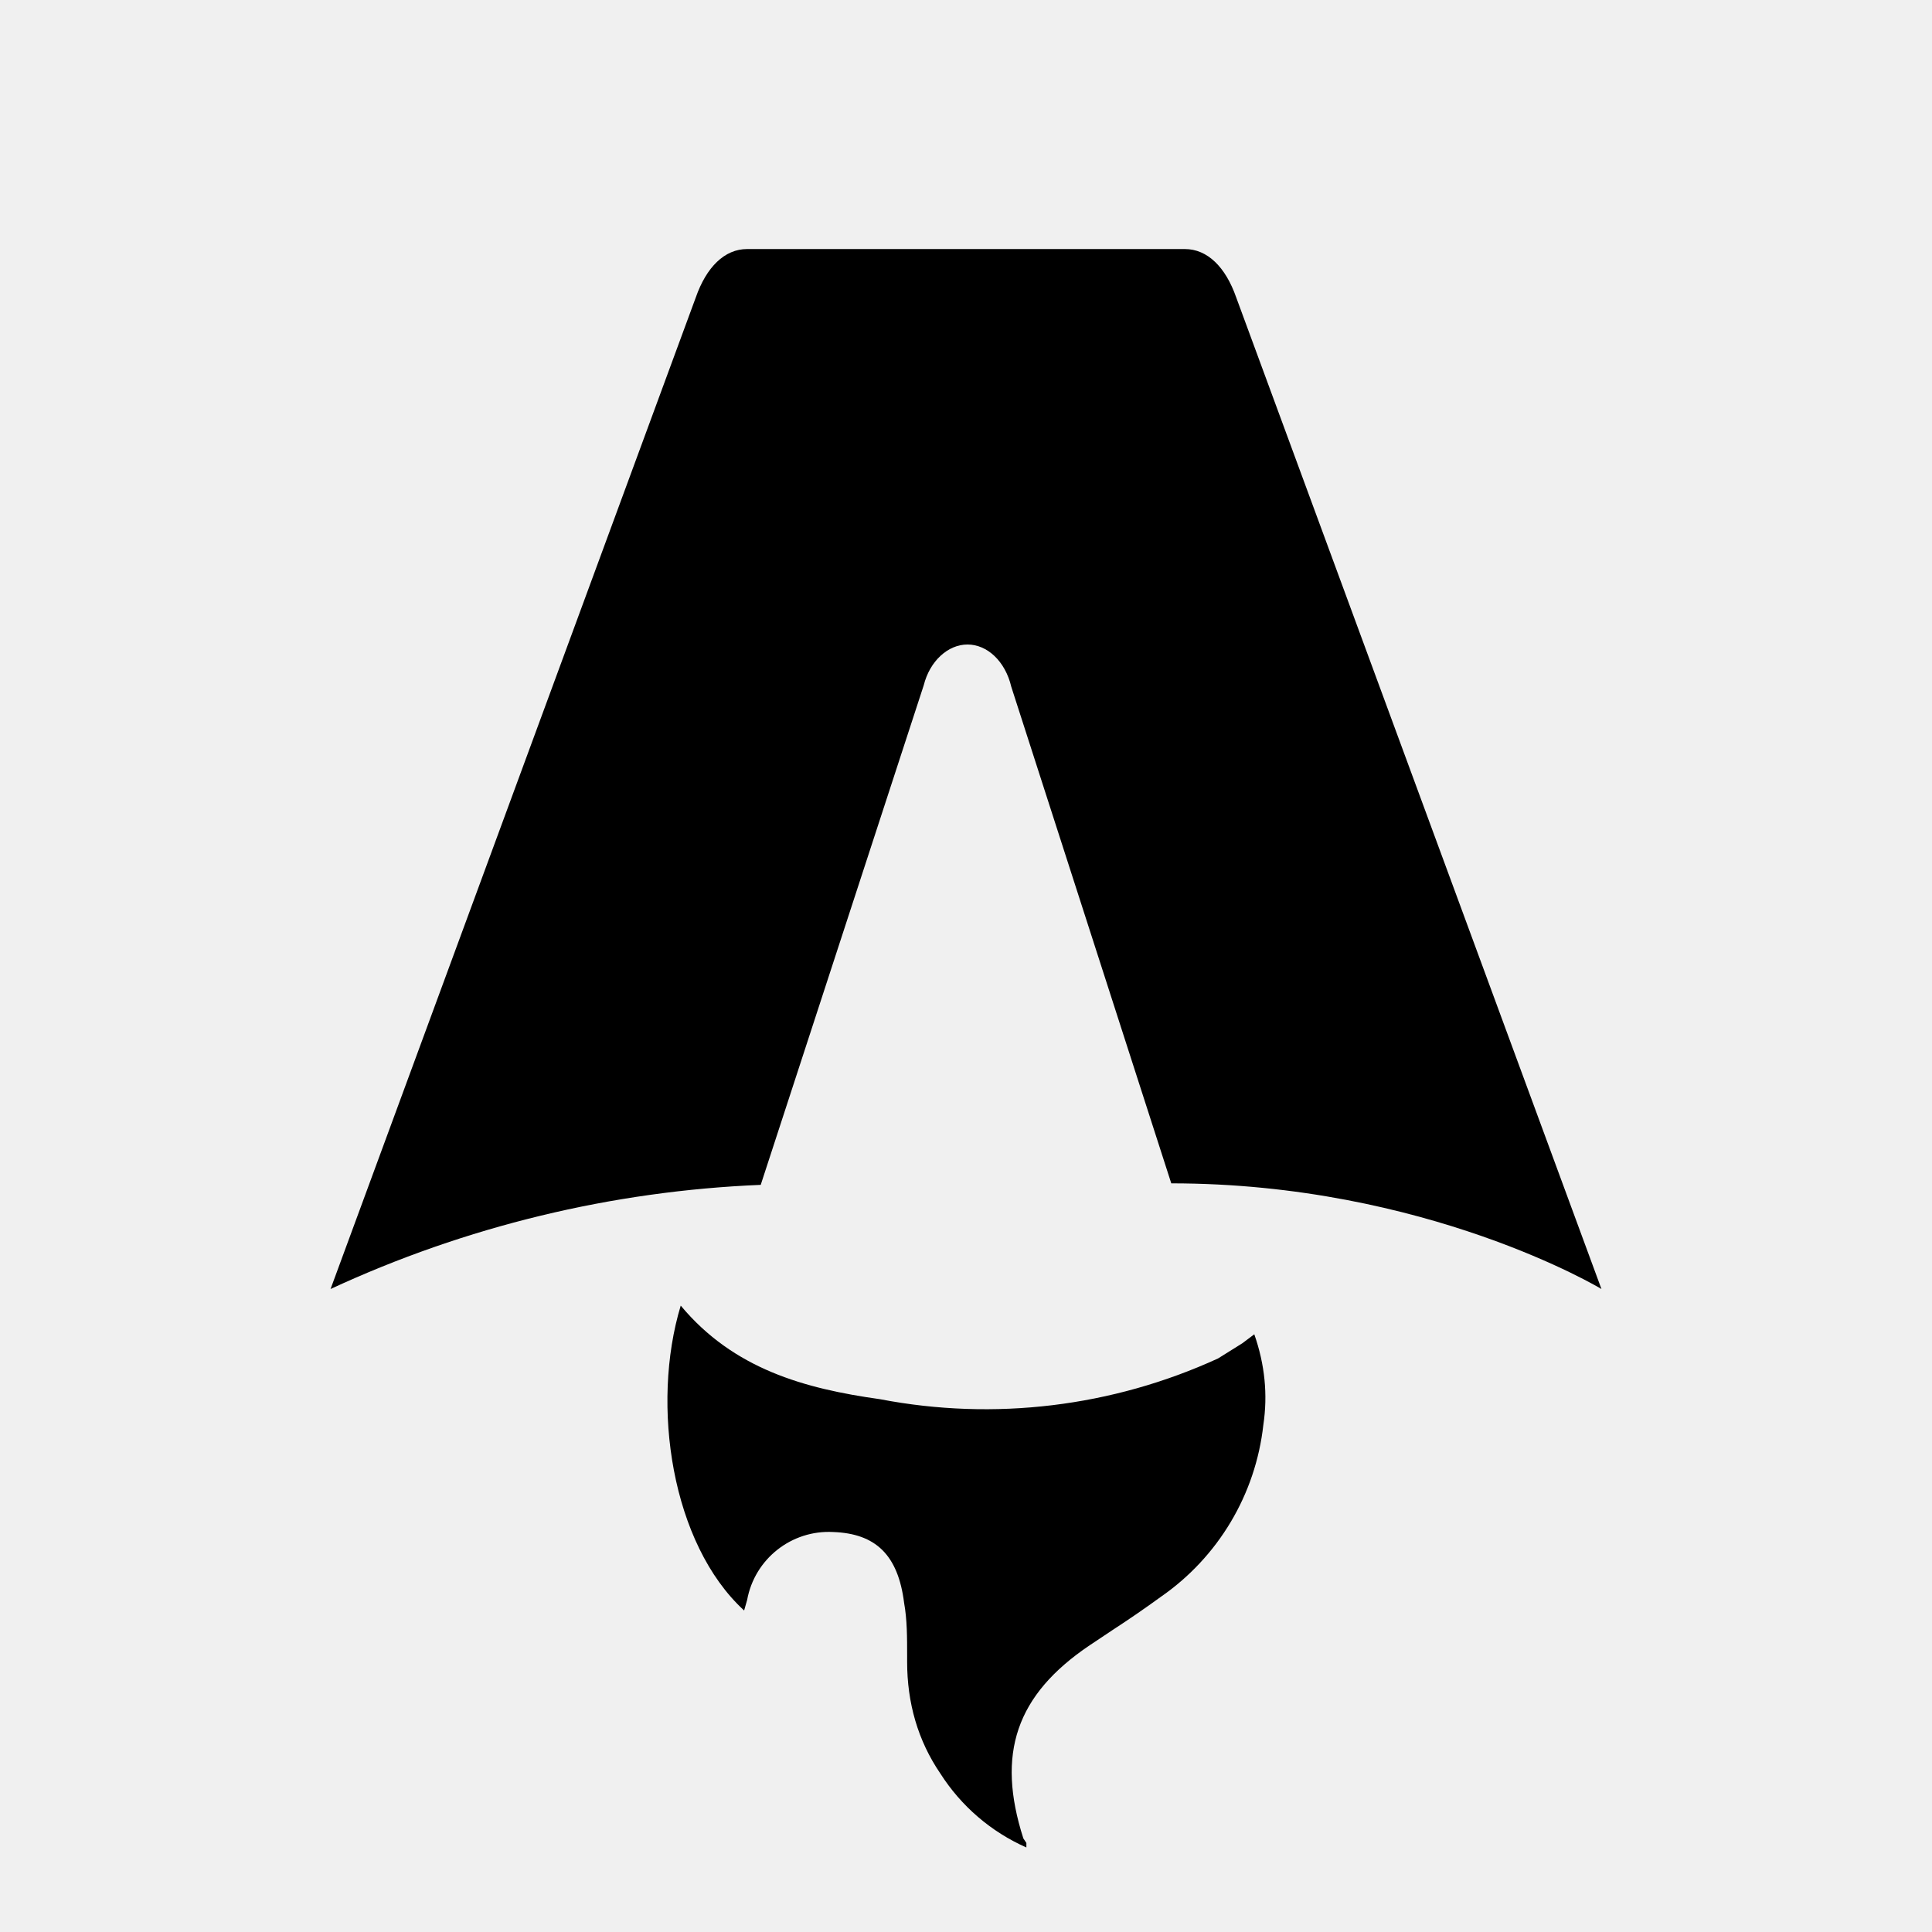
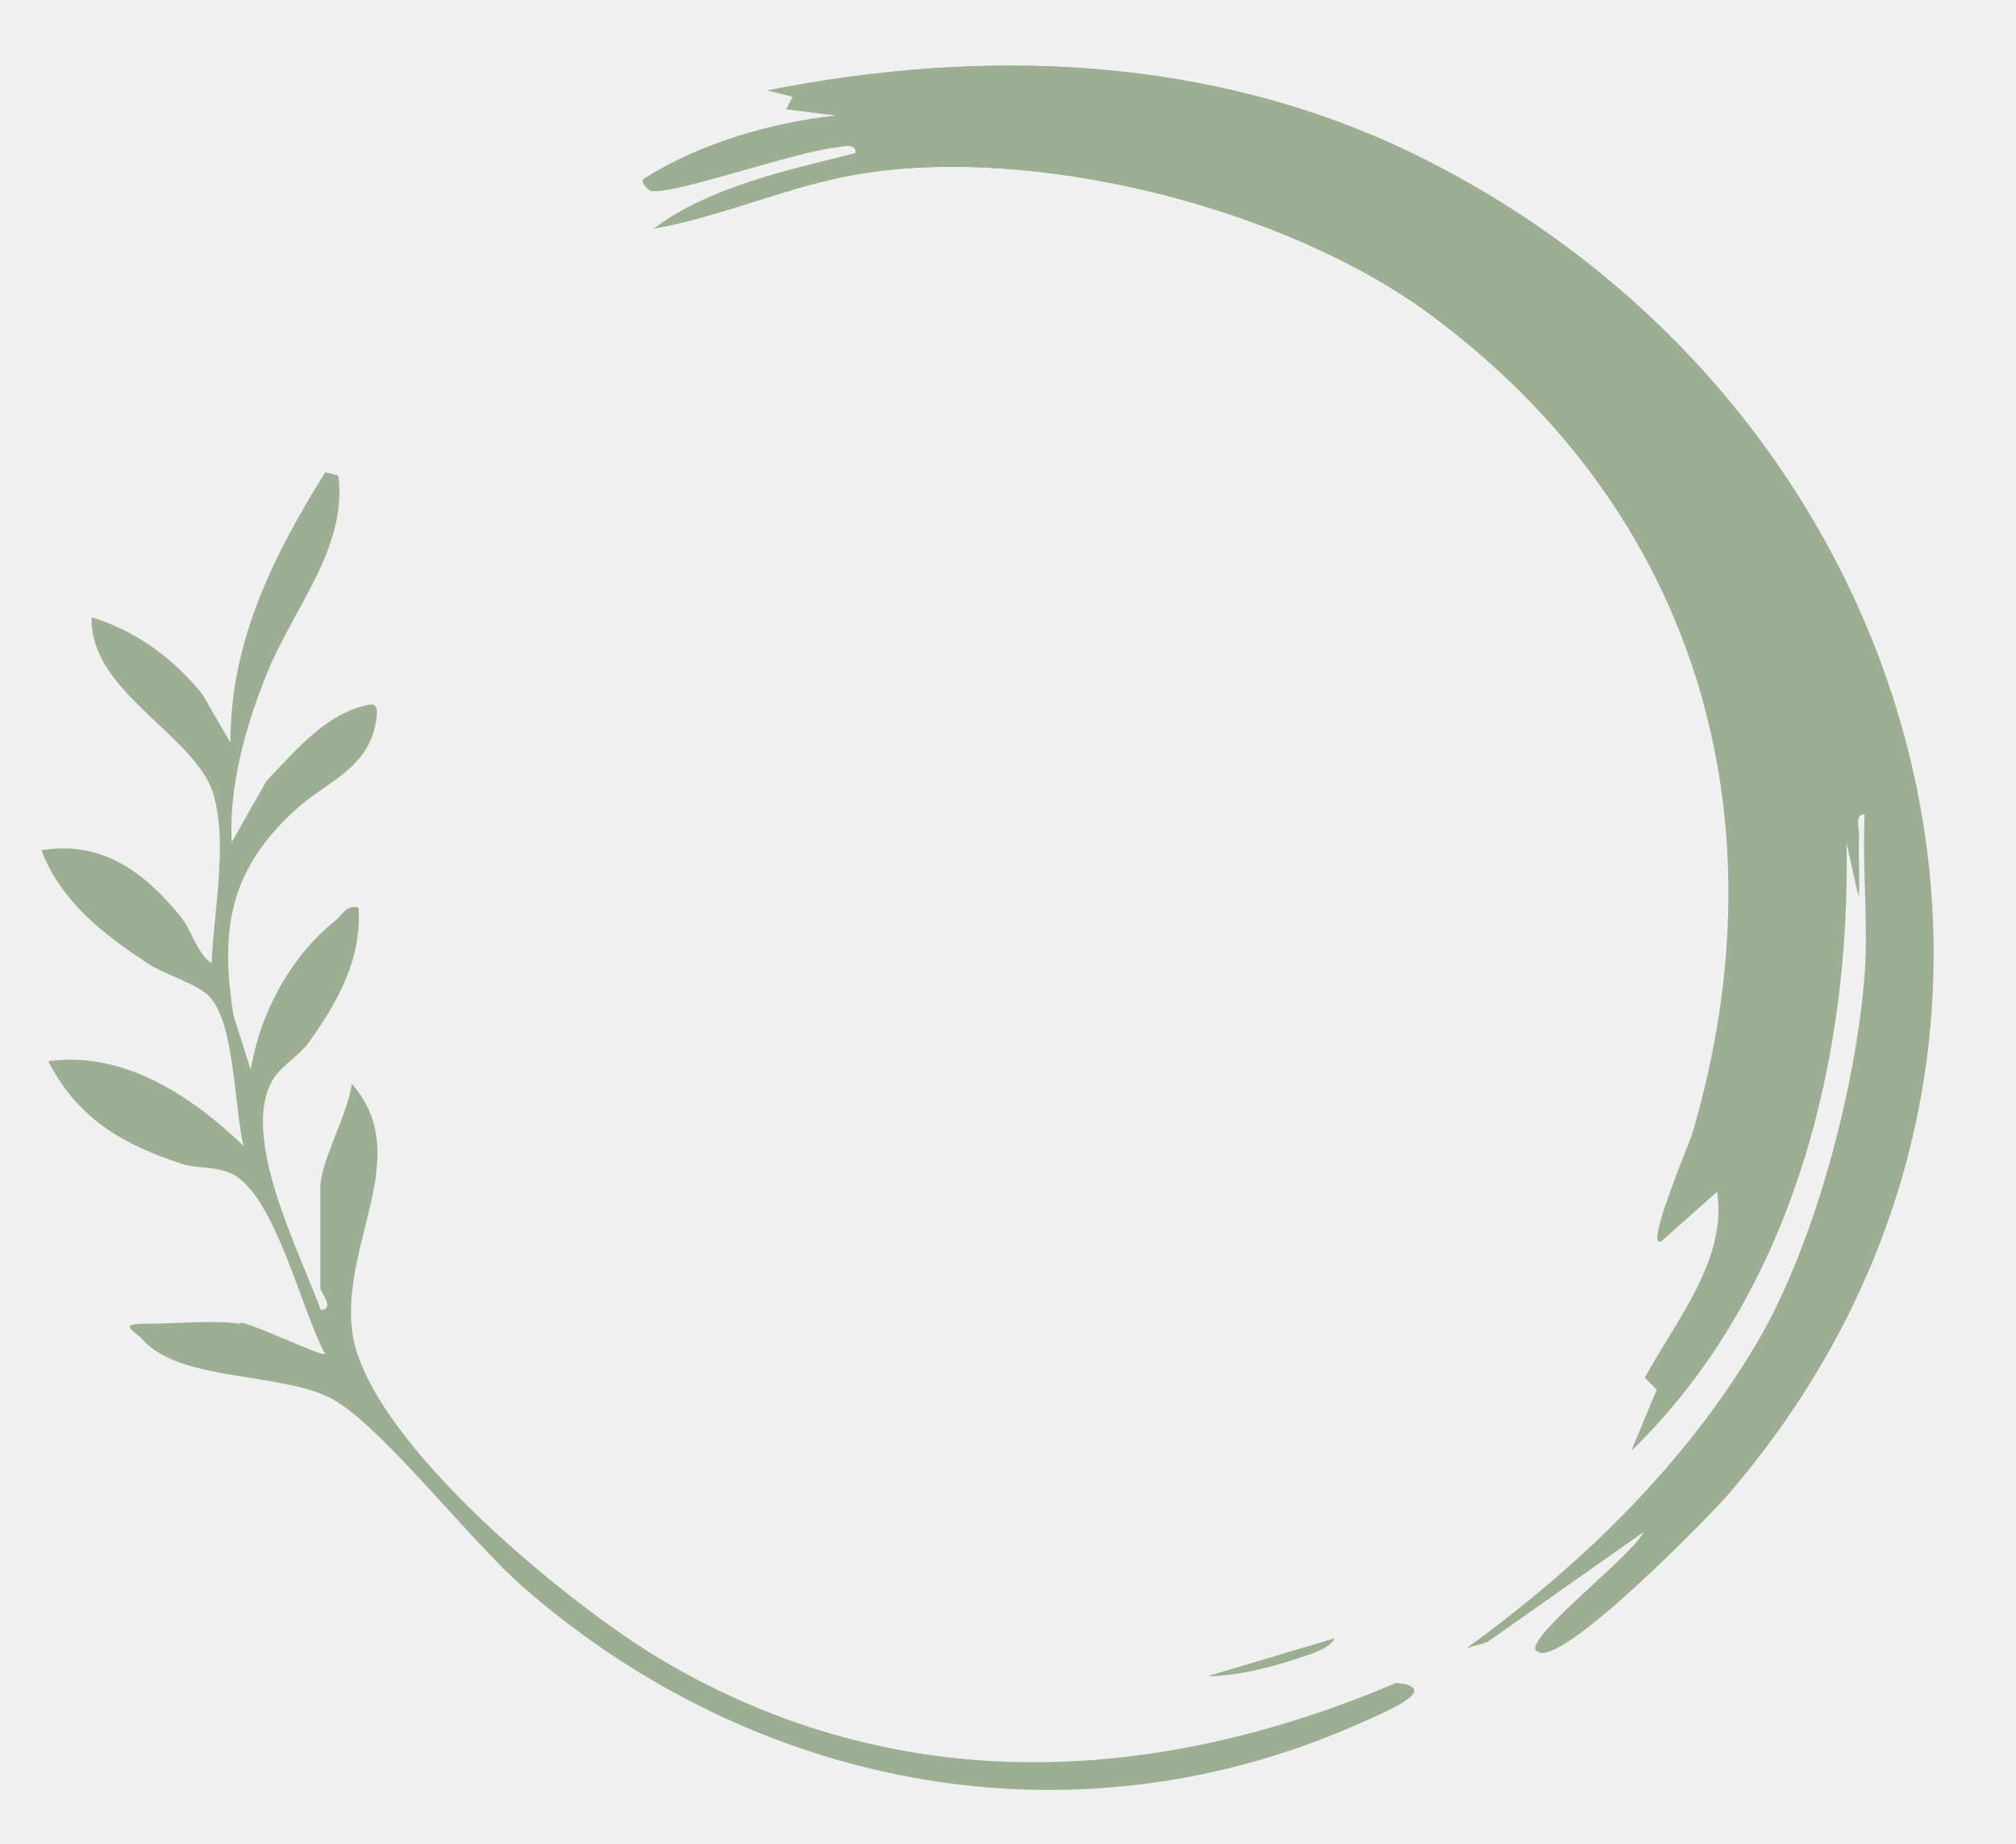
- <svg xmlns="http://www.w3.org/2000/svg" fill="none" viewBox="0 0 128 128">
-   <path d="M50.4 78.5a75.1 75.1 0 0 0-28.5 6.9l24.2-65.7c.7-2 1.9-3.2 3.4-3.2h29c1.5 0 2.7 1.2 3.4 3.2l24.2 65.7s-11.6-7-28.5-7L67 45.5c-.4-1.7-1.6-2.8-2.9-2.8-1.3 0-2.5 1.1-2.9 2.7L50.4 78.5Zm-1.1 28.2Zm-4.2-20.2c-2 6.6-.6 15.8 4.2 20.2a17.5 17.5 0 0 1 .2-.7 5.5 5.5 0 0 1 5.7-4.5c2.8.1 4.3 1.5 4.7 4.7.2 1.1.2 2.3.2 3.5v.4c0 2.7.7 5.2 2.2 7.4a13 13 0 0 0 5.7 4.9v-.3l-.2-.3c-1.8-5.6-.5-9.5 4.4-12.8l1.5-1a73 73 0 0 0 3.2-2.2 16 16 0 0 0 6.8-11.4c.3-2 .1-4-.6-6l-.8.6-1.6 1a37 37 0 0 1-22.4 2.7c-5-.7-9.7-2-13.2-6.2Z" />
-   <style>
-         path { fill: #000; }
-         @media (prefers-color-scheme: dark) {
-             path { fill: #FFF; }
-         }
+ <svg xmlns="http://www.w3.org/2000/svg" id="Layer_1" version="1.1" viewBox="0 0 321 293.6">
+   <defs>
+     <style>
+       .st0 {
+         fill: #9daf92;
+       }
    </style>
+   </defs>
+   <path class="st0" d="M244.7,262.9c3.3,3.3,27.4-21.4,30.1-24.6,61.8-71.4,32-173.9-49.8-213.8-32.1-15.6-68.2-17-102.8-10.1l4,1-1,2,8,1c-10.4,1.1-21.7,4.4-30.6,10-.9.5.8,2,1,2,3.4.6,23.1-6.2,29.2-6.9,1.1-.1,3.6-.9,3.4.9-10.7,2.7-23.4,5.4-32.1,12,10.9-1.9,21.2-6.7,32.1-8.6,28.2-4.9,68.3,5.2,91.4,22.2,42.7,31.5,56.8,80.2,41.8,130.7-.4,1.3-7.4,17.8-5,17l9-8c1.7,10.9-6.6,20.6-11.5,29.7l1.9,1.9-4,9.6c25.6-24.8,34.9-62.3,34.1-97.2l2,9c.1-3.2-.1-6.4,0-9.5,0-1.2-.8-3.7,1-3.5-.4,8.4.6,17.2,0,25.5-1.4,18.1-8,43.3-17.3,58.9-11.4,19.2-28,35.3-46,48.3l3.1-.9,25-17.6c-1,3.2-19.1,17-17.1,19h0ZM38.3,210.8c-4.3-.6-10.5,0-15.1,0s-1.8,1.1-.5,2.5c6.2,6.9,22.6,5,30.5,9.6,8,4.7,21.9,22.7,30.2,29.9,37,32.2,87.6,41.8,133.1,21.5,2.6-1.2,13.7-5.6,5.8-6.3-38.8,16.5-79.5,18.3-116.5-3.4-14.8-8.6-47.4-35.2-49.8-52.5-2-14.3,9.8-28.1,0-39.5-.5,4.6-5,12.4-5,16.5v16c0,.6,2.5,3.5,0,3.5-3.3-9.2-13.1-28-7.5-37,1.2-2,4-3.6,5.5-5.6,4.7-6.4,8.5-13.3,8-21.5-1.9-.4-2.4,1.1-3.5,2-7.3,5.9-12.1,14.8-13.6,24l-2.8-8.8c-2.2-13.7-.8-23.2,9.8-32.8,5.2-4.7,12.1-6.7,13-15.1.2-2.1-.7-1.7-2.3-1.3-6.2,1.7-10.9,7.4-15.2,11.9l-5.6,9.9c-.5-9.3,2.1-18.5,5.5-27,4.1-10.2,13-20.1,11.5-31.6l-2-.5c-8.2,13.1-15.2,27.1-15.1,43.1l-4.6-7.9c-4.7-5.7-10.4-9.9-17.5-12.1-.4,11.9,16.6,18.6,19.4,28.2,2.3,7.9,0,18.8-.3,26.9-2.4-1.6-3.2-5.3-5-7.5-5.7-7-12.5-12.1-22.1-10.5,3.1,8.1,9.8,13.3,16.8,17.8,2.7,1.8,6.9,2.9,9.3,4.8,4.8,3.8,4.5,18.4,6.1,24.5-8.2-7.9-19.1-15.2-31.1-13.5,4.7,9,11.7,13,21,16.1,2.4.8,5.1.4,7.6,1.4,7.4,2.9,11.6,22.2,15.5,29.1-.6.5-11.1-4.7-13.6-5h0ZM212.5,260.9l-20.1,6c4.5,0,9.6-1.3,13.8-2.7,1.7-.6,5.5-1.6,6.2-3.3Z" />
+   <path class="st0" d="M244.7,262.9c-2.1-2.1,16.1-15.8,17.1-19l-25,17.6-3.1.9c18-13,34.6-29.1,46-48.3,9.2-15.6,15.9-40.8,17.3-58.9.6-8.3-.4-17.2,0-25.5-1.8-.2-.9,2.3-1,3.5-.1,3.2.1,6.4,0,9.5l-2-9c.8,34.9-8.6,72.3-34.1,97.2l4-9.6-1.9-1.9c4.9-9.1,13.2-18.7,11.5-29.7l-9,8c-2.4.7,4.6-15.7,5-17,15-50.4.9-99.2-41.8-130.7-23.1-17-63.2-27.1-91.4-22.2-10.9,1.9-21.2,6.6-32.1,8.6,8.7-6.6,21.5-9.4,32.1-12,.2-1.8-2.3-1-3.4-.9-6.2.6-25.8,7.6-29.2,6.9-.3,0-2-1.5-1-2,8.9-5.6,20.2-8.9,30.6-10l-8-1,1-2-4-1c34.7-6.9,70.7-5.5,102.8,10.1,81.8,39.9,111.6,142.4,49.8,213.8-2.8,3.2-26.8,27.8-30.1,24.6h0Z" />
+   <path class="st0" d="M38.3,210.8c2.5.3,13,5.5,13.6,5-3.9-6.9-8.1-26.3-15.5-29.1-2.6-1-5.3-.6-7.6-1.4-9.3-3.1-16.3-7.1-21-16.1,12-1.7,22.9,5.6,31.1,13.5-1.5-6.1-1.3-20.7-6.1-24.5-2.4-1.9-6.6-3-9.3-4.8-7-4.6-13.6-9.7-16.8-17.8,9.6-1.6,16.4,3.5,22.1,10.5,1.8,2.2,2.6,5.9,5,7.5.3-8.1,2.6-19,.3-26.9-2.8-9.6-19.8-16.4-19.4-28.2,7.1,2.2,12.8,6.4,17.5,12.1l4.6,7.9c0-16,6.9-29.9,15.1-43.1l2,.5c1.4,11.5-7.5,21.4-11.5,31.6-3.4,8.5-6,17.8-5.5,27l5.6-9.9c4.3-4.5,8.9-10.2,15.2-11.9,1.6-.4,2.5-.8,2.3,1.3-.9,8.4-7.9,10.3-13,15-10.5,9.6-12,19.1-9.8,32.8l2.8,8.8c1.5-9.2,6.3-18.1,13.6-24,1.1-.9,1.6-2.4,3.5-2,.5,8.2-3.4,15.1-8,21.5-1.5,2-4.2,3.6-5.5,5.6-5.7,9,4.2,27.8,7.5,37,2.5,0,0-2.9,0-3.5v-16c0-4.1,4.5-12,5-16.5,9.9,11.4-1.9,25.2,0,39.5,2.4,17.3,35.1,43.9,49.8,52.5,37,21.7,77.8,19.9,116.5,3.4,7.9.7-3.2,5.1-5.8,6.3-45.5,20.3-96.1,10.7-133.1-21.5-8.3-7.2-22.2-25.2-30.2-29.9-7.9-4.6-24.3-2.8-30.5-9.6-1.3-1.4,0-2.5.5-2.5,4.6,0,10.8-.6,15.1,0h0Z" />
+   <path class="st0" d="M212.5,260.9c-.7,1.7-4.5,2.7-6.2,3.3-4.3,1.4-9.3,2.6-13.8,2.7l20.1-6Z" />
</svg>
